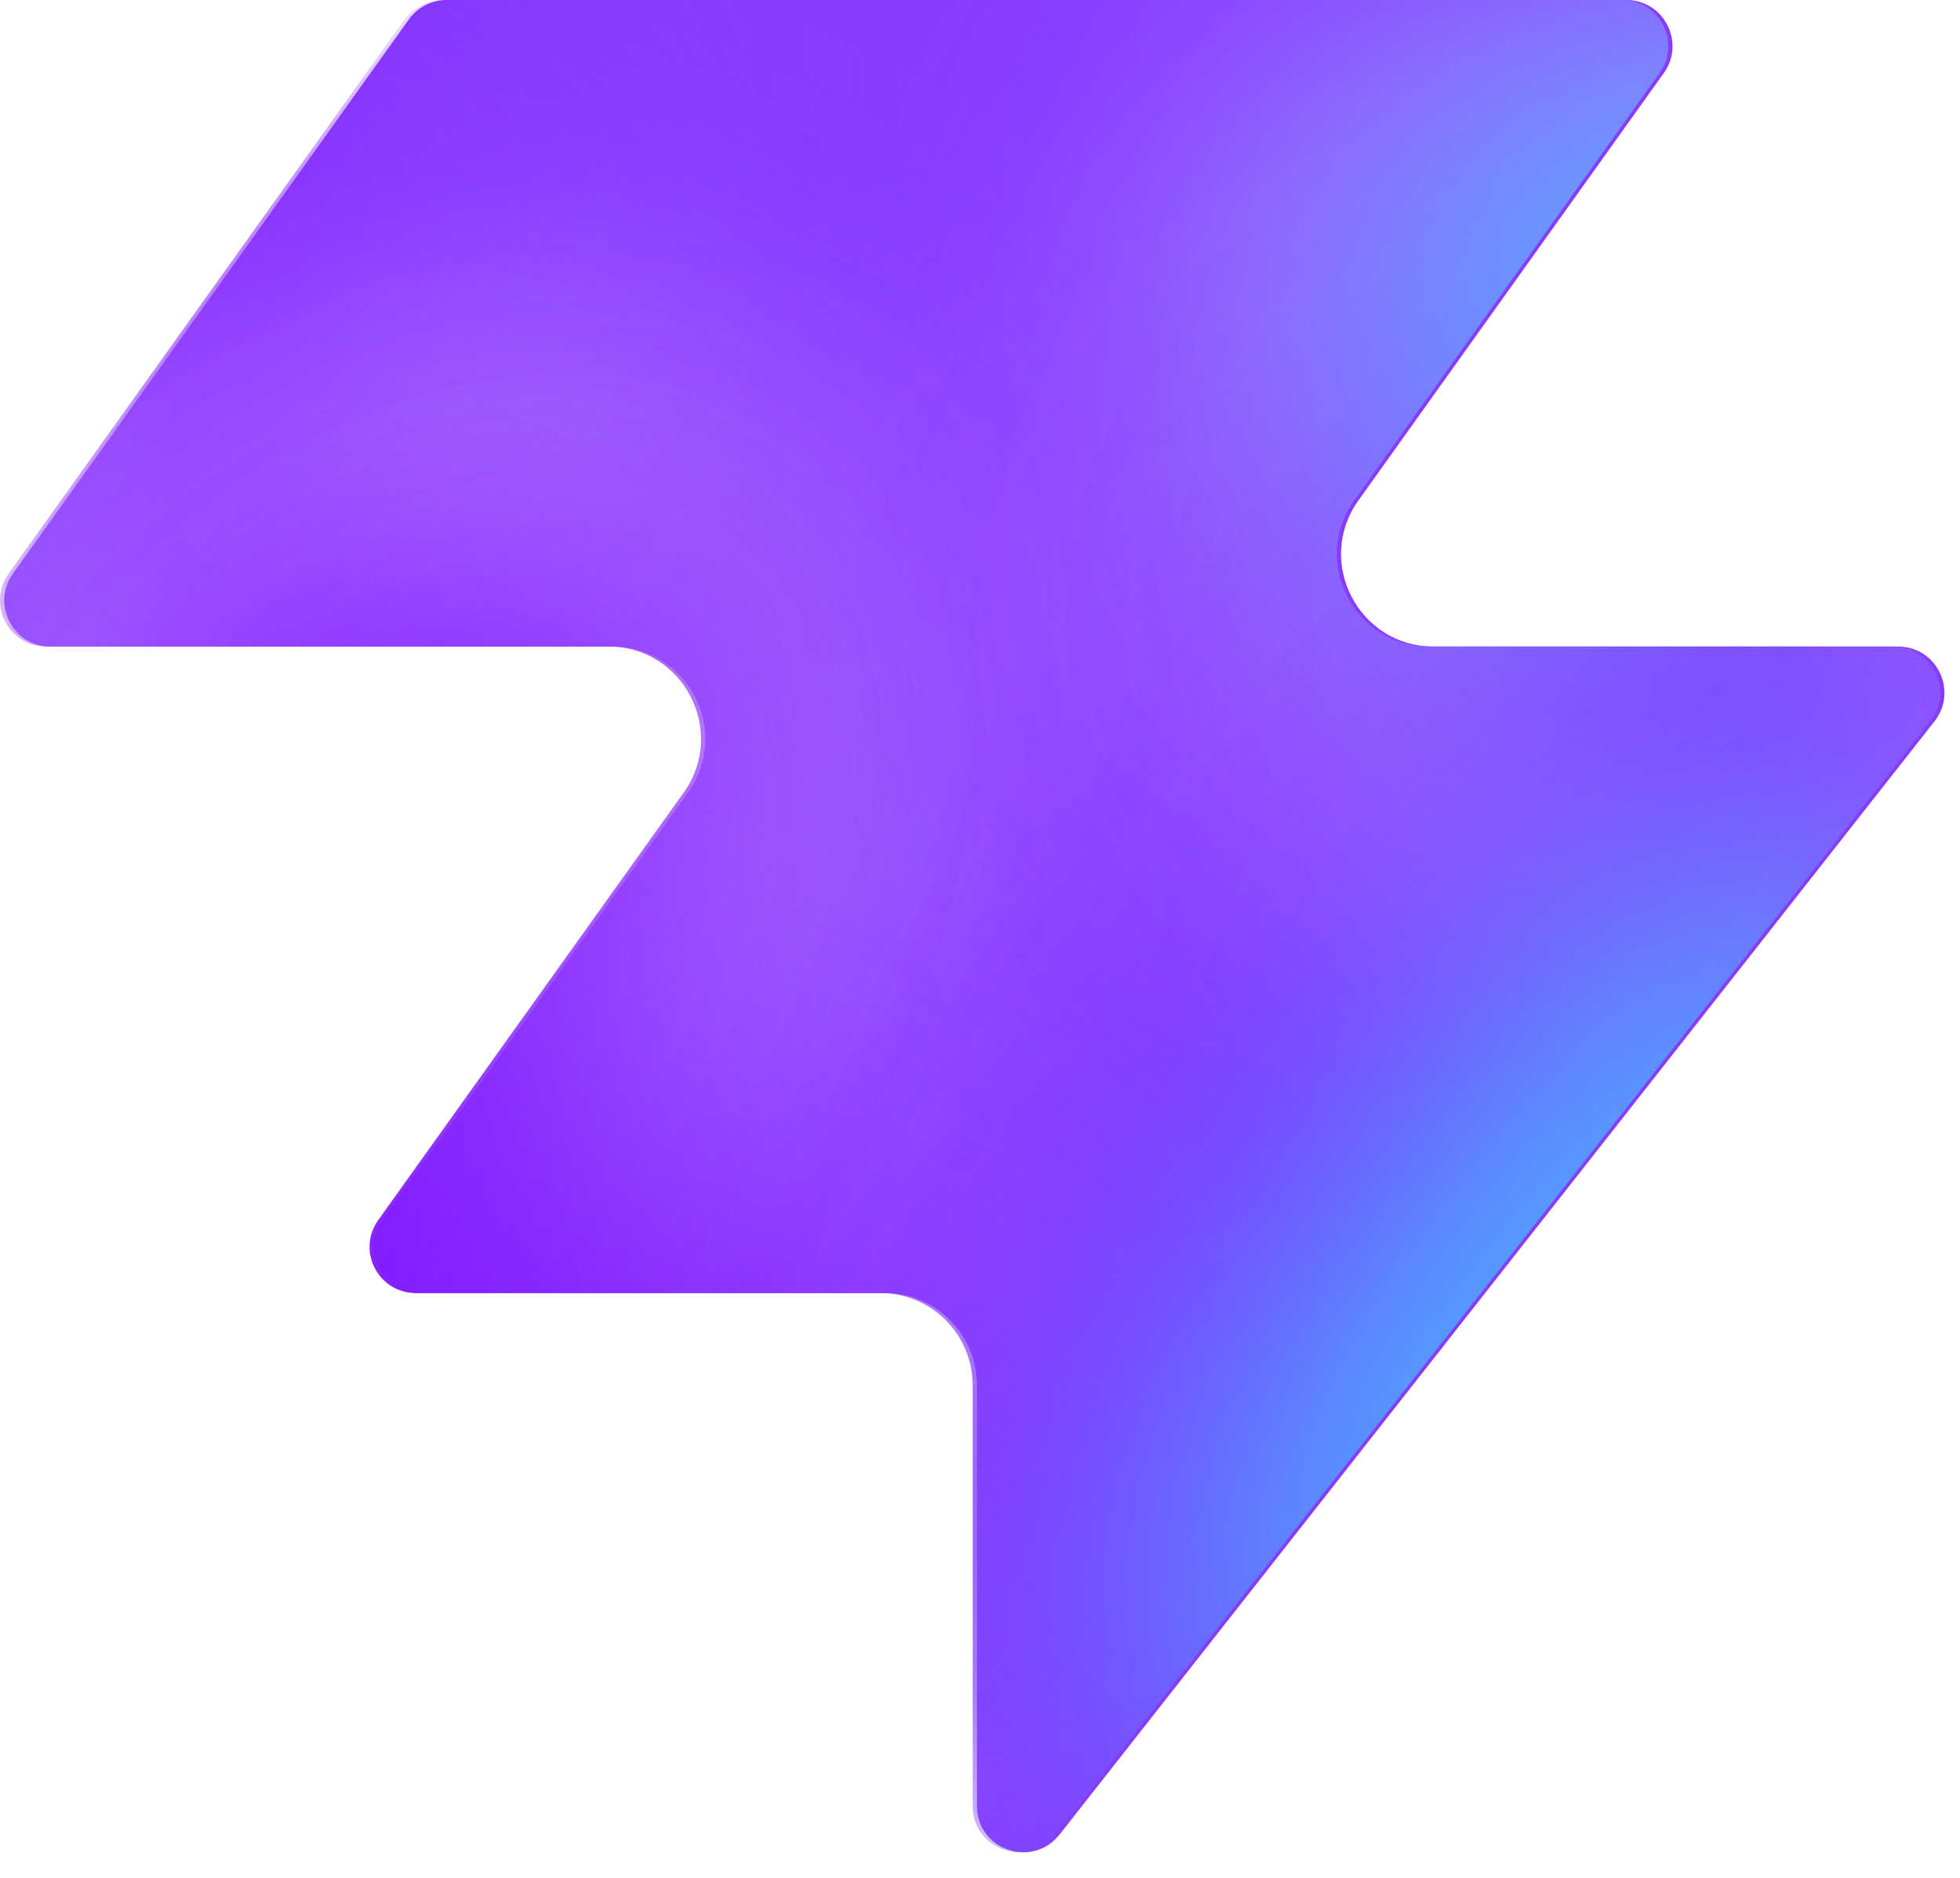
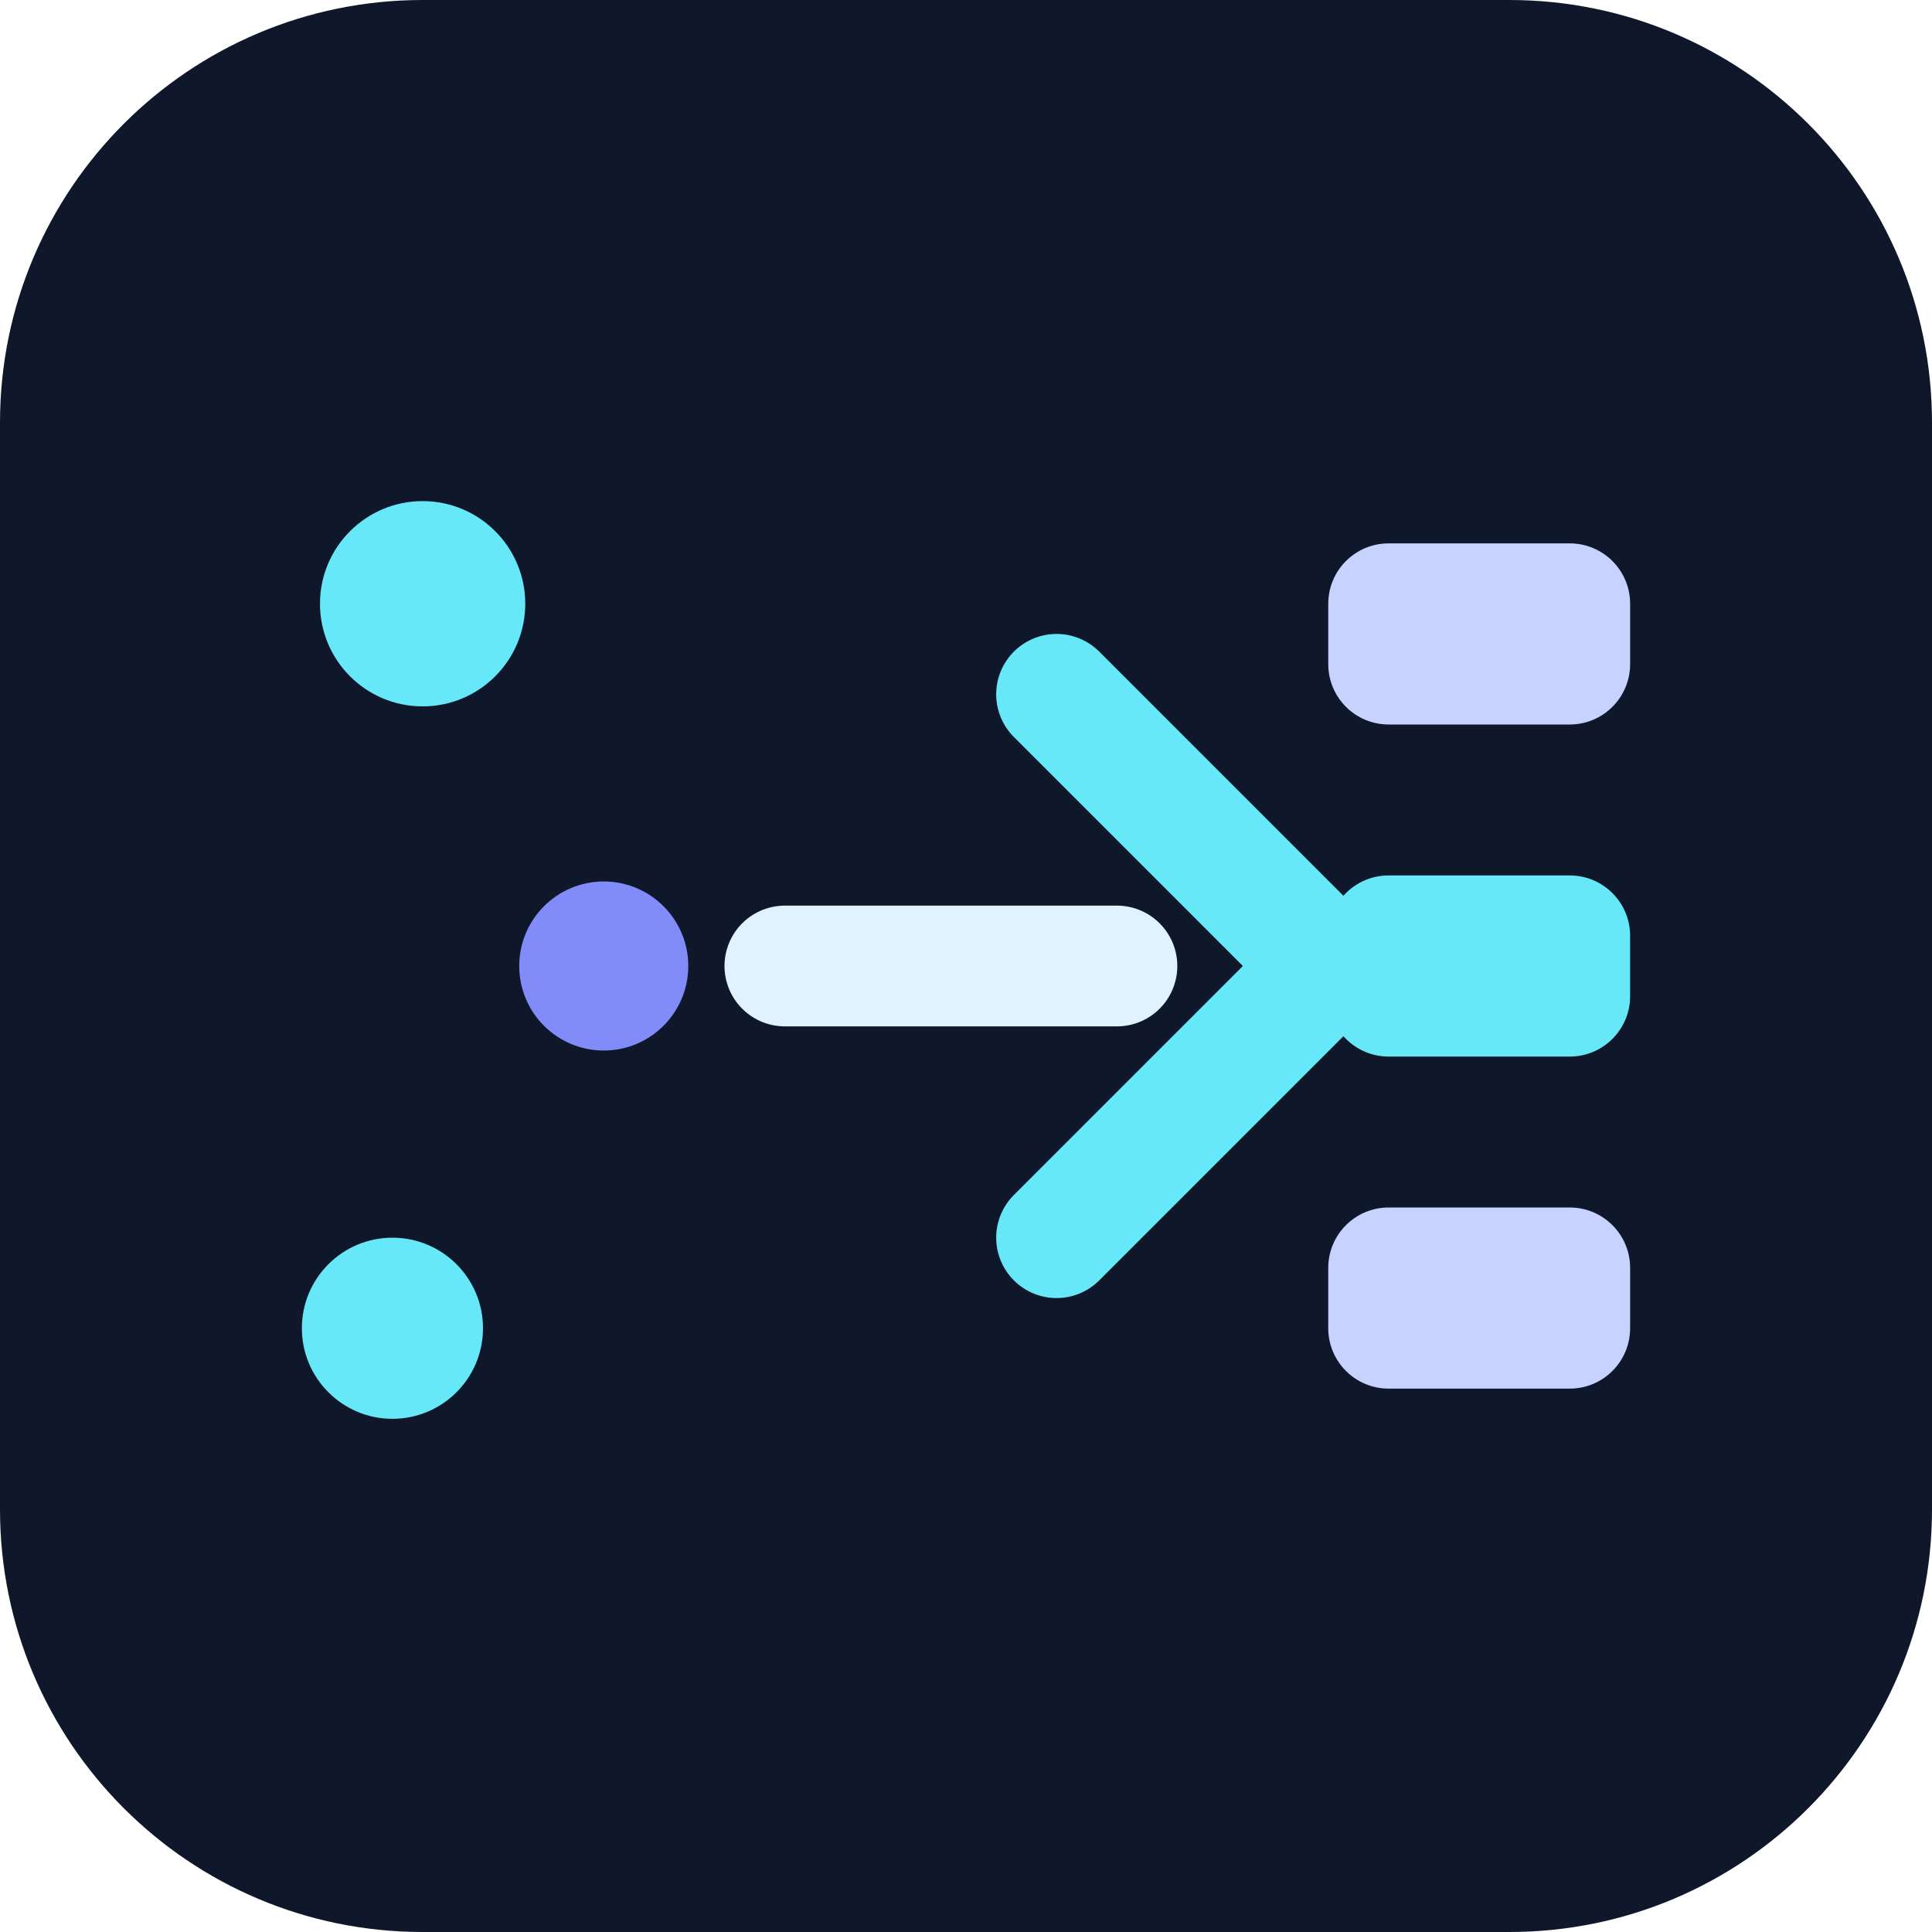
- <svg xmlns="http://www.w3.org/2000/svg" width="48" height="46" fill="none" viewBox="0 0 48 46">
-   <path fill="#863bff" d="M25.946 44.938c-.664.845-2.021.375-2.021-.698V33.937a2.26 2.26 0 0 0-2.262-2.262H10.287c-.92 0-1.456-1.04-.92-1.788l7.48-10.471c1.07-1.497 0-3.578-1.842-3.578H1.237c-.92 0-1.456-1.04-.92-1.788L10.013.474c.214-.297.556-.474.92-.474h28.894c.92 0 1.456 1.04.92 1.788l-7.48 10.471c-1.07 1.498 0 3.579 1.842 3.579h11.377c.943 0 1.473 1.088.89 1.83L25.947 44.94z" style="fill:#863bff;fill:color(display-p3 .525 .23 1);fill-opacity:1" />
-   <mask id="a" width="48" height="46" x="0" y="0" maskUnits="userSpaceOnUse" style="mask-type:alpha">
-     <path fill="#000" d="M25.842 44.938c-.664.844-2.021.375-2.021-.698V33.937a2.26 2.26 0 0 0-2.262-2.262H10.183c-.92 0-1.456-1.04-.92-1.788l7.48-10.471c1.07-1.498 0-3.579-1.842-3.579H1.133c-.92 0-1.456-1.04-.92-1.787L9.91.473c.214-.297.556-.474.92-.474h28.894c.92 0 1.456 1.04.92 1.788l-7.48 10.471c-1.07 1.498 0 3.578 1.842 3.578h11.377c.943 0 1.473 1.088.89 1.832L25.843 44.94z" style="fill:#000;fill-opacity:1" />
-   </mask>
-   <g mask="url(#a)">
-     <g filter="url(#b)">
-       <ellipse cx="5.508" cy="14.704" fill="#ede6ff" rx="5.508" ry="14.704" style="fill:#ede6ff;fill:color(display-p3 .927 .903 1);fill-opacity:1" transform="matrix(.00324 1 1 -.00324 -4.47 31.516)" />
-     </g>
-     <g filter="url(#c)">
-       <ellipse cx="10.399" cy="29.851" fill="#ede6ff" rx="10.399" ry="29.851" style="fill:#ede6ff;fill:color(display-p3 .927 .903 1);fill-opacity:1" transform="matrix(.00324 1 1 -.00324 -39.328 7.883)" />
-     </g>
-     <g filter="url(#d)">
-       <ellipse cx="5.508" cy="30.487" fill="#7e14ff" rx="5.508" ry="30.487" style="fill:#7e14ff;fill:color(display-p3 .492 .077 1);fill-opacity:1" transform="rotate(89.814 -25.913 -14.639)scale(1 -1)" />
-     </g>
-     <g filter="url(#e)">
-       <ellipse cx="5.508" cy="30.599" fill="#7e14ff" rx="5.508" ry="30.599" style="fill:#7e14ff;fill:color(display-p3 .492 .077 1);fill-opacity:1" transform="rotate(89.814 -32.644 -3.334)scale(1 -1)" />
-     </g>
-     <g filter="url(#f)">
-       <ellipse cx="5.508" cy="30.599" fill="#7e14ff" rx="5.508" ry="30.599" style="fill:#7e14ff;fill:color(display-p3 .492 .077 1);fill-opacity:1" transform="matrix(.00324 1 1 -.00324 -34.34 30.47)" />
-     </g>
-     <g filter="url(#g)">
-       <ellipse cx="14.072" cy="22.078" fill="#ede6ff" rx="14.072" ry="22.078" style="fill:#ede6ff;fill:color(display-p3 .927 .903 1);fill-opacity:1" transform="rotate(93.35 24.506 48.493)scale(-1 1)" />
-     </g>
-     <g filter="url(#h)">
-       <ellipse cx="3.47" cy="21.501" fill="#7e14ff" rx="3.47" ry="21.501" style="fill:#7e14ff;fill:color(display-p3 .492 .077 1);fill-opacity:1" transform="rotate(89.009 28.708 47.59)scale(-1 1)" />
-     </g>
-     <g filter="url(#i)">
-       <ellipse cx="3.47" cy="21.501" fill="#7e14ff" rx="3.47" ry="21.501" style="fill:#7e14ff;fill:color(display-p3 .492 .077 1);fill-opacity:1" transform="rotate(89.009 28.708 47.59)scale(-1 1)" />
-     </g>
-     <g filter="url(#j)">
-       <ellipse cx=".387" cy="8.972" fill="#7e14ff" rx="4.407" ry="29.108" style="fill:#7e14ff;fill:color(display-p3 .492 .077 1);fill-opacity:1" transform="rotate(39.51 .387 8.972)" />
-     </g>
-     <g filter="url(#k)">
-       <ellipse cx="47.523" cy="-6.092" fill="#7e14ff" rx="4.407" ry="29.108" style="fill:#7e14ff;fill:color(display-p3 .492 .077 1);fill-opacity:1" transform="rotate(37.892 47.523 -6.092)" />
-     </g>
-     <g filter="url(#l)">
-       <ellipse cx="41.412" cy="6.333" fill="#47bfff" rx="5.971" ry="9.665" style="fill:#47bfff;fill:color(display-p3 .28 .748 1);fill-opacity:1" transform="rotate(37.892 41.412 6.333)" />
-     </g>
-     <g filter="url(#m)">
-       <ellipse cx="-1.879" cy="38.332" fill="#7e14ff" rx="4.407" ry="29.108" style="fill:#7e14ff;fill:color(display-p3 .492 .077 1);fill-opacity:1" transform="rotate(37.892 -1.88 38.332)" />
-     </g>
-     <g filter="url(#n)">
-       <ellipse cx="-1.879" cy="38.332" fill="#7e14ff" rx="4.407" ry="29.108" style="fill:#7e14ff;fill:color(display-p3 .492 .077 1);fill-opacity:1" transform="rotate(37.892 -1.88 38.332)" />
-     </g>
-     <g filter="url(#o)">
-       <ellipse cx="35.651" cy="29.907" fill="#7e14ff" rx="4.407" ry="29.108" style="fill:#7e14ff;fill:color(display-p3 .492 .077 1);fill-opacity:1" transform="rotate(37.892 35.651 29.907)" />
-     </g>
-     <g filter="url(#p)">
-       <ellipse cx="38.418" cy="32.4" fill="#47bfff" rx="5.971" ry="15.297" style="fill:#47bfff;fill:color(display-p3 .28 .748 1);fill-opacity:1" transform="rotate(37.892 38.418 32.4)" />
-     </g>
-   </g>
-   <defs>
-     <filter id="b" width="60.045" height="41.654" x="-19.77" y="16.149" color-interpolation-filters="sRGB" filterUnits="userSpaceOnUse">
-       <feFlood flood-opacity="0" result="BackgroundImageFix" />
-       <feBlend in="SourceGraphic" in2="BackgroundImageFix" result="shape" />
-       <feGaussianBlur result="effect1_foregroundBlur_2002_17158" stdDeviation="7.659" />
-     </filter>
-     <filter id="c" width="90.34" height="51.437" x="-54.613" y="-7.533" color-interpolation-filters="sRGB" filterUnits="userSpaceOnUse">
-       <feFlood flood-opacity="0" result="BackgroundImageFix" />
-       <feBlend in="SourceGraphic" in2="BackgroundImageFix" result="shape" />
-       <feGaussianBlur result="effect1_foregroundBlur_2002_17158" stdDeviation="7.659" />
-     </filter>
-     <filter id="d" width="79.355" height="29.4" x="-49.64" y="2.03" color-interpolation-filters="sRGB" filterUnits="userSpaceOnUse">
-       <feFlood flood-opacity="0" result="BackgroundImageFix" />
-       <feBlend in="SourceGraphic" in2="BackgroundImageFix" result="shape" />
-       <feGaussianBlur result="effect1_foregroundBlur_2002_17158" stdDeviation="4.596" />
-     </filter>
-     <filter id="e" width="79.579" height="29.4" x="-45.045" y="20.029" color-interpolation-filters="sRGB" filterUnits="userSpaceOnUse">
-       <feFlood flood-opacity="0" result="BackgroundImageFix" />
-       <feBlend in="SourceGraphic" in2="BackgroundImageFix" result="shape" />
-       <feGaussianBlur result="effect1_foregroundBlur_2002_17158" stdDeviation="4.596" />
-     </filter>
-     <filter id="f" width="79.579" height="29.4" x="-43.513" y="21.178" color-interpolation-filters="sRGB" filterUnits="userSpaceOnUse">
-       <feFlood flood-opacity="0" result="BackgroundImageFix" />
-       <feBlend in="SourceGraphic" in2="BackgroundImageFix" result="shape" />
-       <feGaussianBlur result="effect1_foregroundBlur_2002_17158" stdDeviation="4.596" />
-     </filter>
-     <filter id="g" width="74.749" height="58.852" x="15.756" y="-17.901" color-interpolation-filters="sRGB" filterUnits="userSpaceOnUse">
-       <feFlood flood-opacity="0" result="BackgroundImageFix" />
-       <feBlend in="SourceGraphic" in2="BackgroundImageFix" result="shape" />
-       <feGaussianBlur result="effect1_foregroundBlur_2002_17158" stdDeviation="7.659" />
-     </filter>
-     <filter id="h" width="61.377" height="25.362" x="23.548" y="2.284" color-interpolation-filters="sRGB" filterUnits="userSpaceOnUse">
-       <feFlood flood-opacity="0" result="BackgroundImageFix" />
-       <feBlend in="SourceGraphic" in2="BackgroundImageFix" result="shape" />
-       <feGaussianBlur result="effect1_foregroundBlur_2002_17158" stdDeviation="4.596" />
-     </filter>
-     <filter id="i" width="61.377" height="25.362" x="23.548" y="2.284" color-interpolation-filters="sRGB" filterUnits="userSpaceOnUse">
-       <feFlood flood-opacity="0" result="BackgroundImageFix" />
-       <feBlend in="SourceGraphic" in2="BackgroundImageFix" result="shape" />
-       <feGaussianBlur result="effect1_foregroundBlur_2002_17158" stdDeviation="4.596" />
-     </filter>
-     <filter id="j" width="56.045" height="63.649" x="-27.636" y="-22.853" color-interpolation-filters="sRGB" filterUnits="userSpaceOnUse">
-       <feFlood flood-opacity="0" result="BackgroundImageFix" />
-       <feBlend in="SourceGraphic" in2="BackgroundImageFix" result="shape" />
-       <feGaussianBlur result="effect1_foregroundBlur_2002_17158" stdDeviation="4.596" />
-     </filter>
-     <filter id="k" width="54.814" height="64.646" x="20.116" y="-38.415" color-interpolation-filters="sRGB" filterUnits="userSpaceOnUse">
-       <feFlood flood-opacity="0" result="BackgroundImageFix" />
-       <feBlend in="SourceGraphic" in2="BackgroundImageFix" result="shape" />
-       <feGaussianBlur result="effect1_foregroundBlur_2002_17158" stdDeviation="4.596" />
-     </filter>
-     <filter id="l" width="33.541" height="35.313" x="24.641" y="-11.323" color-interpolation-filters="sRGB" filterUnits="userSpaceOnUse">
-       <feFlood flood-opacity="0" result="BackgroundImageFix" />
-       <feBlend in="SourceGraphic" in2="BackgroundImageFix" result="shape" />
-       <feGaussianBlur result="effect1_foregroundBlur_2002_17158" stdDeviation="4.596" />
-     </filter>
-     <filter id="m" width="54.814" height="64.646" x="-29.286" y="6.009" color-interpolation-filters="sRGB" filterUnits="userSpaceOnUse">
-       <feFlood flood-opacity="0" result="BackgroundImageFix" />
-       <feBlend in="SourceGraphic" in2="BackgroundImageFix" result="shape" />
-       <feGaussianBlur result="effect1_foregroundBlur_2002_17158" stdDeviation="4.596" />
-     </filter>
-     <filter id="n" width="54.814" height="64.646" x="-29.286" y="6.009" color-interpolation-filters="sRGB" filterUnits="userSpaceOnUse">
-       <feFlood flood-opacity="0" result="BackgroundImageFix" />
-       <feBlend in="SourceGraphic" in2="BackgroundImageFix" result="shape" />
-       <feGaussianBlur result="effect1_foregroundBlur_2002_17158" stdDeviation="4.596" />
-     </filter>
-     <filter id="o" width="54.814" height="64.646" x="8.244" y="-2.416" color-interpolation-filters="sRGB" filterUnits="userSpaceOnUse">
-       <feFlood flood-opacity="0" result="BackgroundImageFix" />
-       <feBlend in="SourceGraphic" in2="BackgroundImageFix" result="shape" />
-       <feGaussianBlur result="effect1_foregroundBlur_2002_17158" stdDeviation="4.596" />
-     </filter>
-     <filter id="p" width="39.409" height="43.623" x="18.713" y="10.588" color-interpolation-filters="sRGB" filterUnits="userSpaceOnUse">
-       <feFlood flood-opacity="0" result="BackgroundImageFix" />
-       <feBlend in="SourceGraphic" in2="BackgroundImageFix" result="shape" />
-       <feGaussianBlur result="effect1_foregroundBlur_2002_17158" stdDeviation="4.596" />
-     </filter>
-   </defs>
+ <svg xmlns="http://www.w3.org/2000/svg" viewBox="0 0 32 32" role="img" aria-label="Intake">
+   <rect width="32" height="32" rx="7" fill="#0f172a" />
+   <circle cx="7" cy="10" r="1.7" fill="#67e8f9" />
+   <circle cx="10" cy="16" r="1.4" fill="#818cf8" />
+   <circle cx="6.5" cy="22" r="1.5" fill="#67e8f9" />
+   <path d="M13 16h5.5" stroke="#e0f2fe" stroke-width="2" stroke-linecap="round" />
+   <path d="m17.5 11.5 4.5 4.5-4.5 4.5" fill="none" stroke="#67e8f9" stroke-width="2" stroke-linecap="round" stroke-linejoin="round" />
+   <rect x="22" y="9" width="5" height="3" rx="1" fill="#c7d2fe" />
+   <rect x="22" y="14.5" width="5" height="3" rx="1" fill="#67e8f9" />
+   <rect x="22" y="20" width="5" height="3" rx="1" fill="#c7d2fe" />
</svg>
